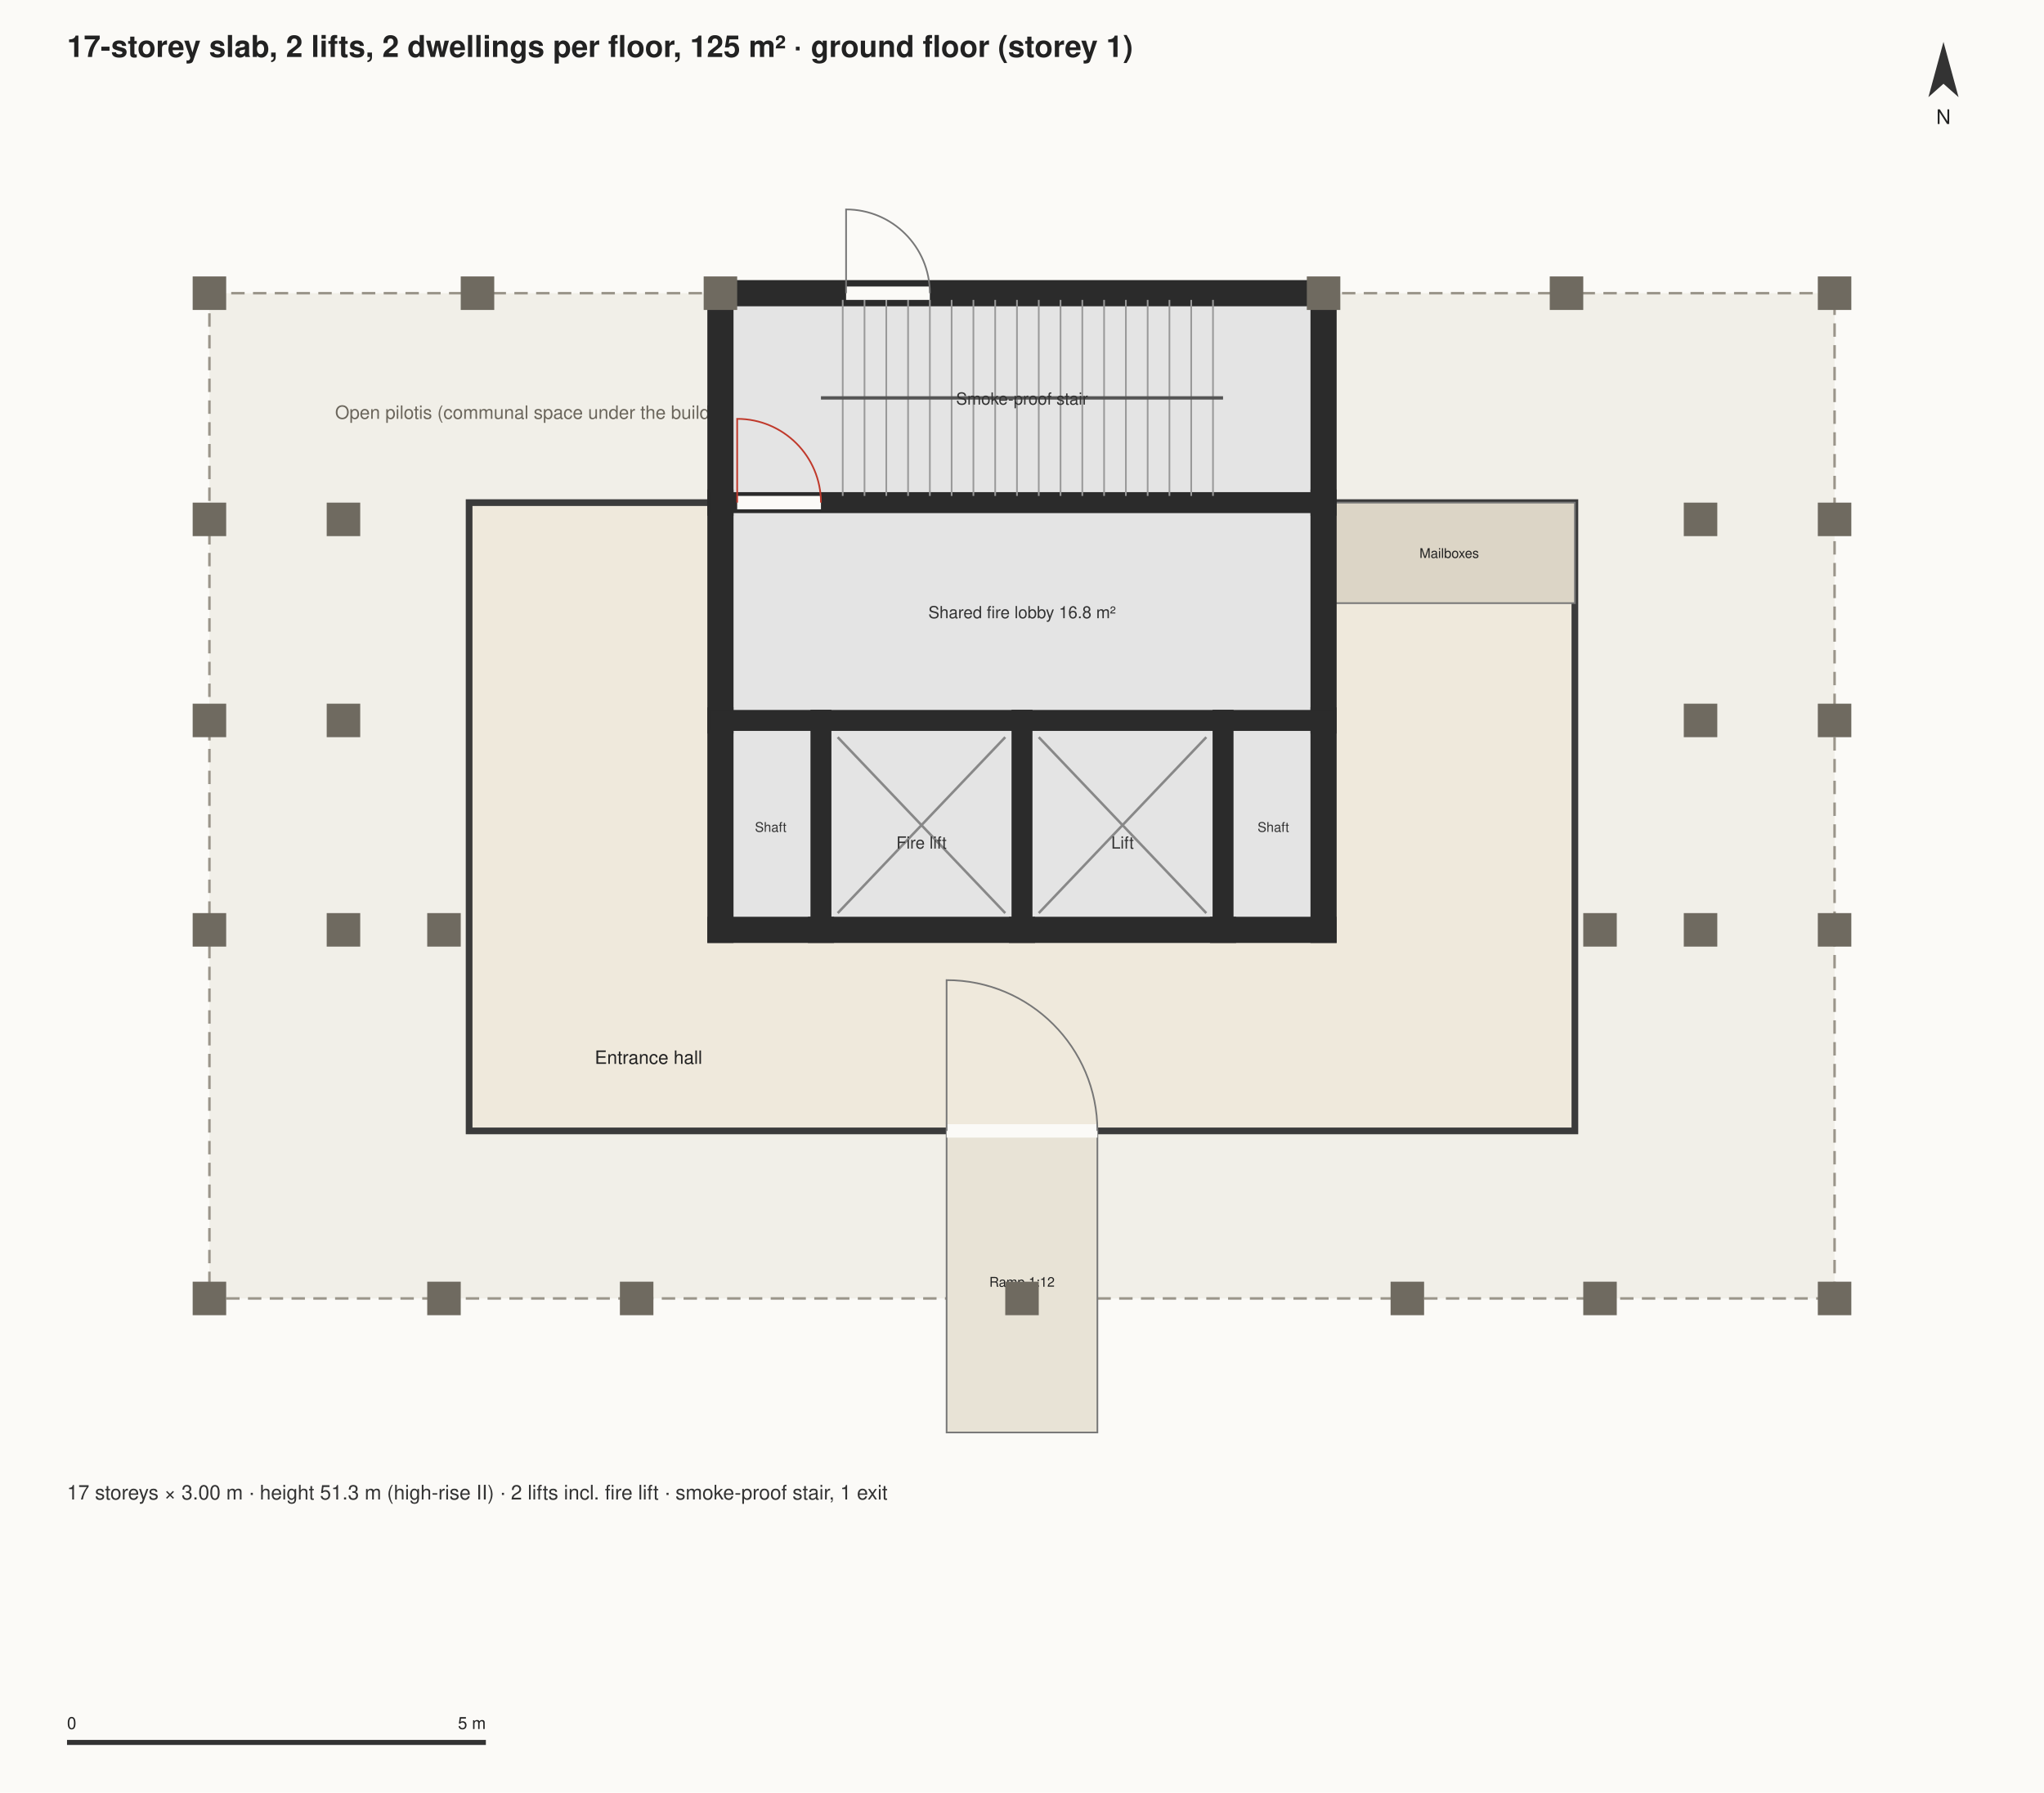
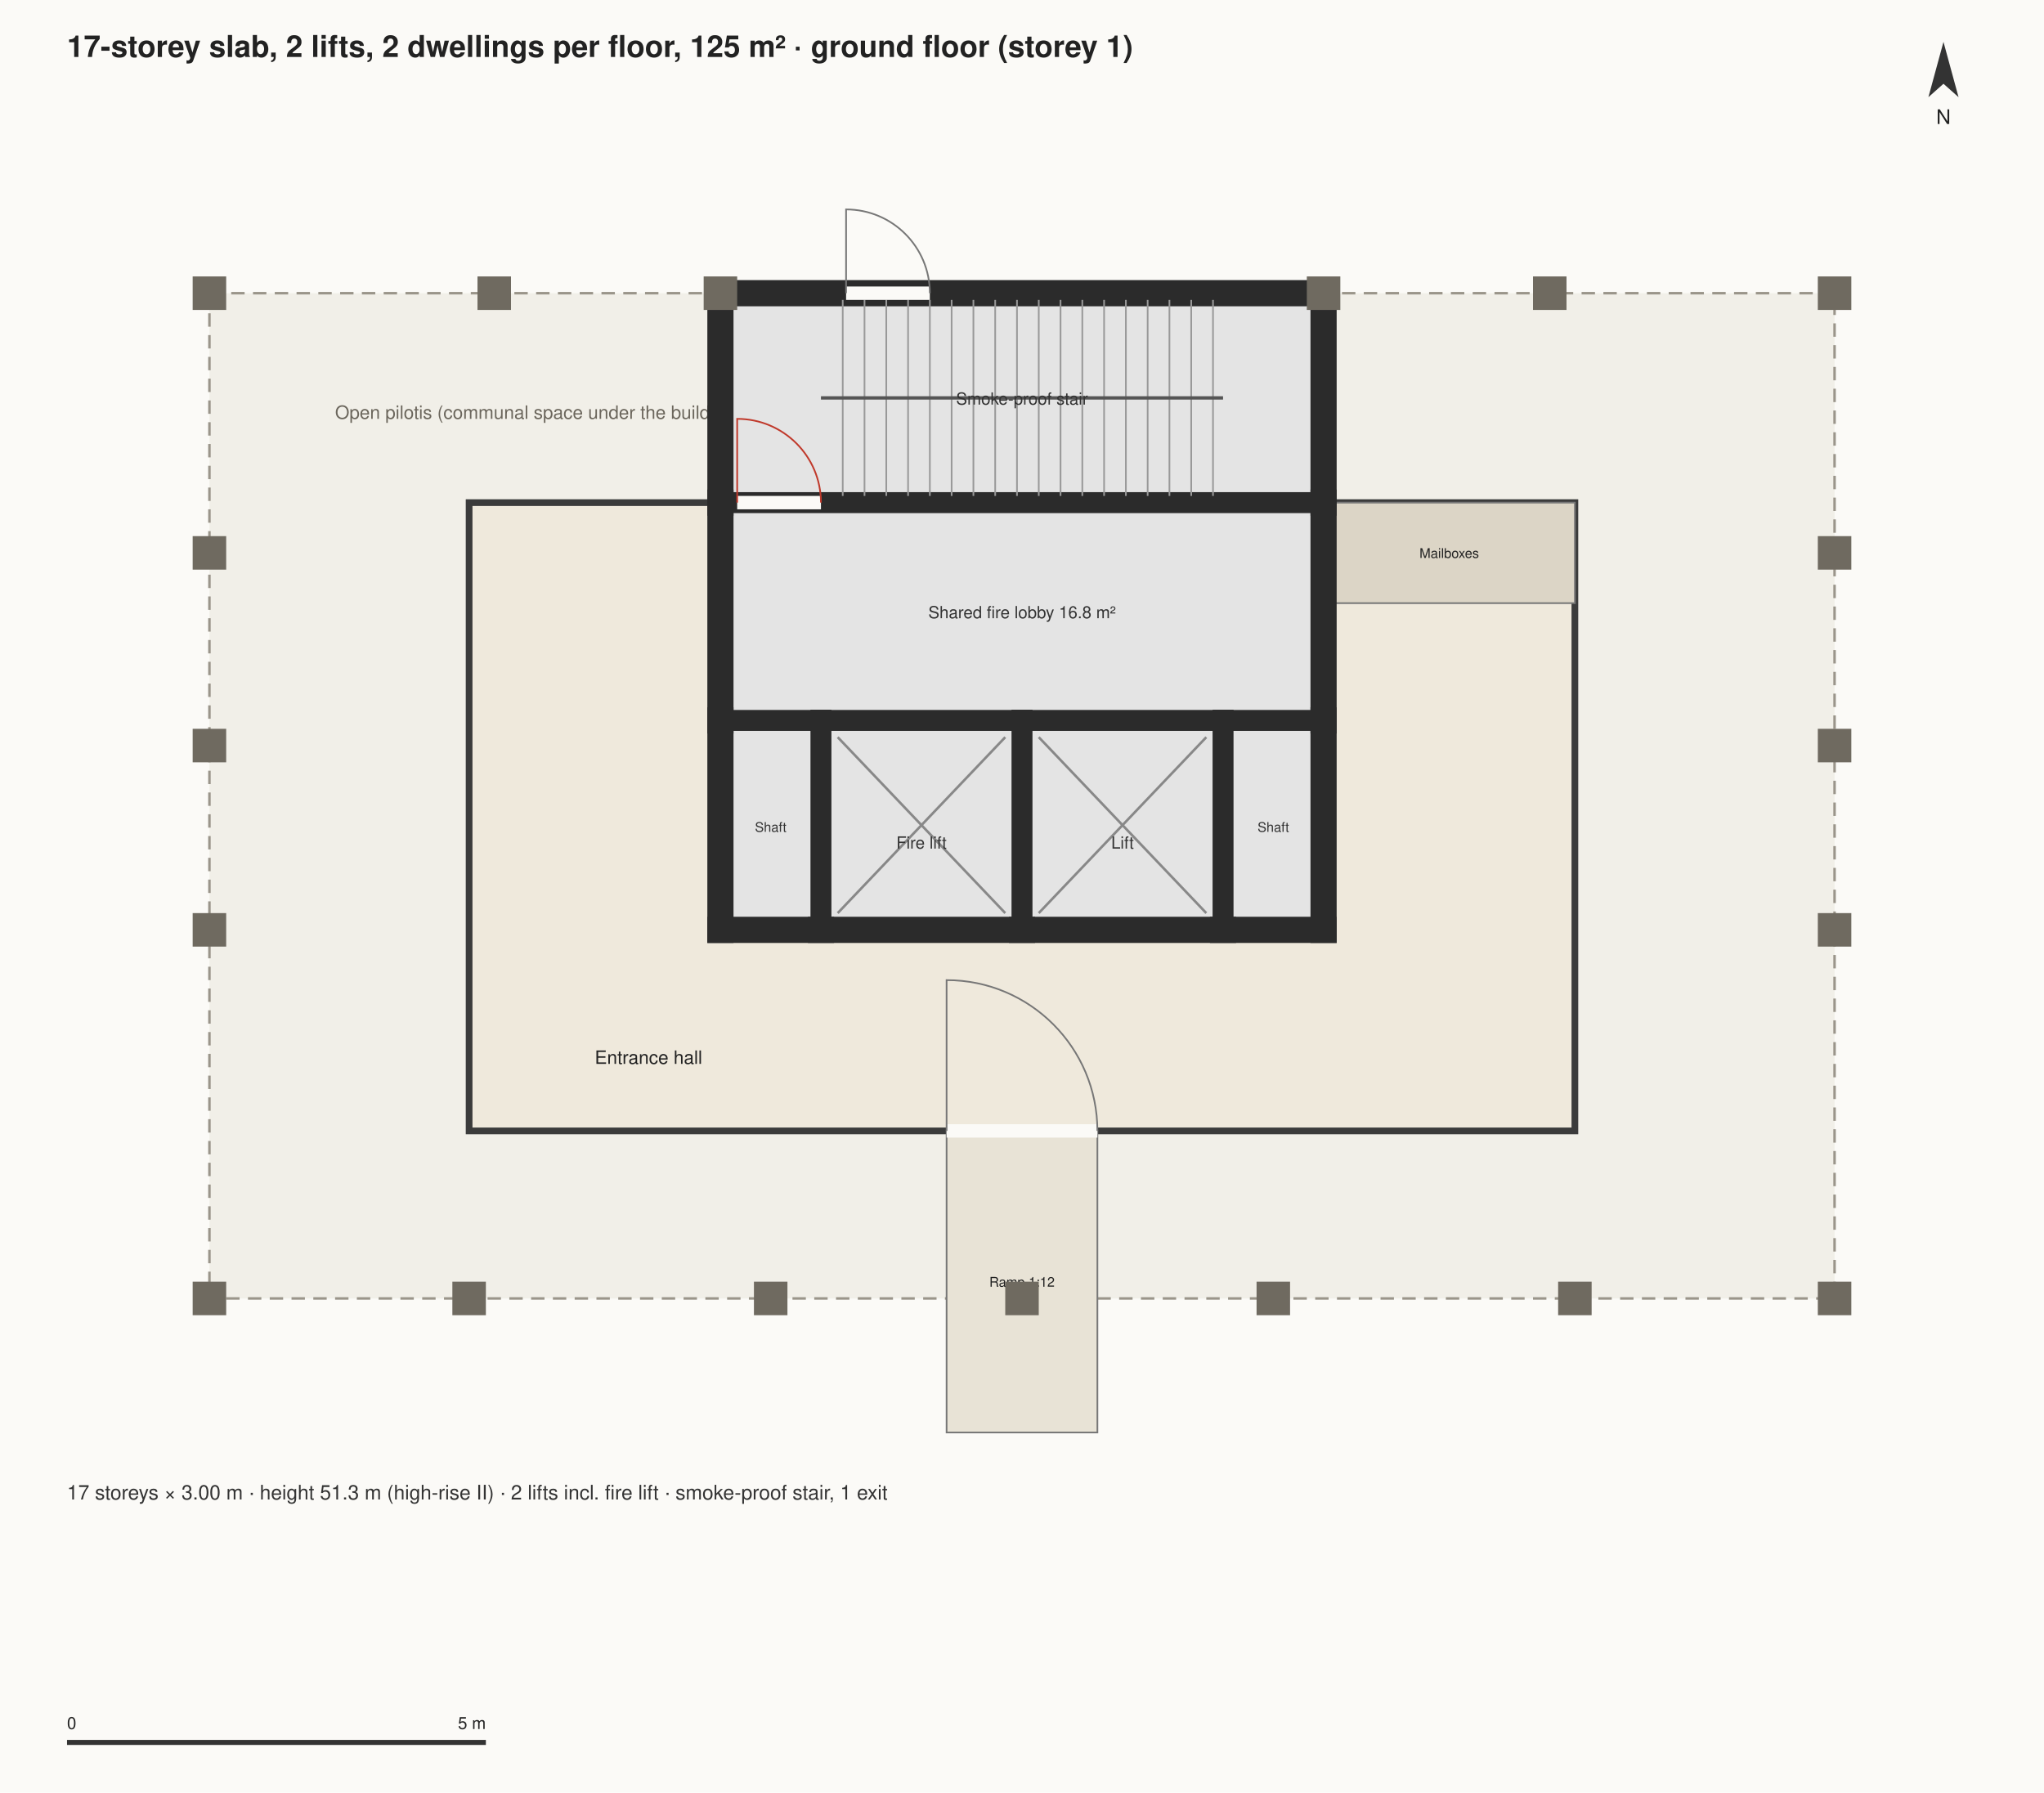
<svg xmlns="http://www.w3.org/2000/svg" width="1220" height="1070" viewBox="0 0 1220 1070" font-family="Helvetica, Arial, sans-serif">
  <rect width="100%" height="100%" fill="#fbfaf7" />
  <rect x="125.0" y="175.0" width="970.0" height="600.0" fill="#f1efe8" stroke="#9a958a" stroke-width="1.5" stroke-dasharray="8 5" />
  <text x="200.0" y="250.0" font-size="11" text-anchor="start" fill="#6b665c" font-weight="normal">Open pilotis (communal space under the building)</text>
  <rect x="280.0" y="300.0" width="660.0" height="375.0" fill="#efe9dc" stroke="#3b3b3b" stroke-width="4" />
  <rect x="790.0" y="300.0" width="150.0" height="60.0" fill="#dcd5c6" stroke="#777" stroke-width="1" />
  <text x="865.0" y="333.0" font-size="8" text-anchor="middle" fill="#222" font-weight="normal">Mailboxes</text>
  <text x="355.0" y="635.0" font-size="11" text-anchor="start" fill="#222" font-weight="normal">Entrance hall</text>
  <rect x="565.0" y="675.0" width="90.0" height="180.0" fill="#e8e3d6" stroke="#777" stroke-width="1" />
  <text x="610.0" y="768.0" font-size="8" text-anchor="middle" fill="#222" font-weight="normal">Ramp 1:12</text>
  <rect x="430.0" y="175.0" width="360.0" height="125.0" fill="#e4e4e4" stroke="none" stroke-width="0" />
  <rect x="430.0" y="300.0" width="360.0" height="130.0" fill="#e4e4e4" stroke="none" stroke-width="0" />
  <rect x="430.0" y="430.0" width="60.0" height="125.0" fill="#e4e4e4" stroke="none" stroke-width="0" />
  <rect x="490.0" y="430.0" width="120.0" height="125.0" fill="#e4e4e4" stroke="none" stroke-width="0" />
  <rect x="610.0" y="430.0" width="120.0" height="125.0" fill="#e4e4e4" stroke="none" stroke-width="0" />
  <rect x="730.0" y="430.0" width="60.0" height="125.0" fill="#e4e4e4" stroke="none" stroke-width="0" />
  <line x1="430.0" y1="175.0" x2="430.0" y2="300.0" stroke="#2b2b2b" stroke-width="15.625" stroke-linecap="square" />
  <line x1="430.0" y1="300.0" x2="430.0" y2="430.0" stroke="#2b2b2b" stroke-width="15.625" stroke-linecap="square" />
  <line x1="430.0" y1="430.0" x2="430.0" y2="555.0" stroke="#2b2b2b" stroke-width="15.625" stroke-linecap="square" />
  <line x1="490.0" y1="430.0" x2="490.0" y2="555.0" stroke="#2b2b2b" stroke-width="12.5" stroke-linecap="square" />
  <line x1="610.0" y1="430.0" x2="610.0" y2="555.0" stroke="#2b2b2b" stroke-width="12.5" stroke-linecap="square" />
  <line x1="730.0" y1="430.0" x2="730.0" y2="555.0" stroke="#2b2b2b" stroke-width="12.5" stroke-linecap="square" />
  <line x1="790.0" y1="175.0" x2="790.0" y2="300.0" stroke="#2b2b2b" stroke-width="15.625" stroke-linecap="square" />
  <line x1="790.0" y1="300.0" x2="790.0" y2="430.0" stroke="#2b2b2b" stroke-width="15.625" stroke-linecap="square" />
  <line x1="790.0" y1="430.0" x2="790.0" y2="555.0" stroke="#2b2b2b" stroke-width="15.625" stroke-linecap="square" />
  <line x1="430.0" y1="175.0" x2="790.0" y2="175.0" stroke="#2b2b2b" stroke-width="15.625" stroke-linecap="square" />
  <line x1="430.0" y1="300.0" x2="790.0" y2="300.0" stroke="#2b2b2b" stroke-width="12.5" stroke-linecap="square" />
  <line x1="430.0" y1="430.0" x2="490.0" y2="430.0" stroke="#2b2b2b" stroke-width="12.5" stroke-linecap="square" />
  <line x1="490.0" y1="430.0" x2="610.0" y2="430.0" stroke="#2b2b2b" stroke-width="12.5" stroke-linecap="square" />
  <line x1="610.0" y1="430.0" x2="730.0" y2="430.0" stroke="#2b2b2b" stroke-width="12.5" stroke-linecap="square" />
  <line x1="730.0" y1="430.0" x2="790.0" y2="430.0" stroke="#2b2b2b" stroke-width="12.5" stroke-linecap="square" />
  <line x1="430.0" y1="555.0" x2="490.0" y2="555.0" stroke="#2b2b2b" stroke-width="15.625" stroke-linecap="square" />
  <line x1="490.0" y1="555.0" x2="610.0" y2="555.0" stroke="#2b2b2b" stroke-width="15.625" stroke-linecap="square" />
  <line x1="610.0" y1="555.0" x2="730.0" y2="555.0" stroke="#2b2b2b" stroke-width="15.625" stroke-linecap="square" />
  <line x1="730.0" y1="555.0" x2="790.0" y2="555.0" stroke="#2b2b2b" stroke-width="15.625" stroke-linecap="square" />
  <line x1="503.0" y1="179.0" x2="503.0" y2="296.0" stroke="#999" stroke-width="1" />
  <line x1="516.0" y1="179.0" x2="516.0" y2="296.0" stroke="#999" stroke-width="1" />
  <line x1="529.0" y1="179.0" x2="529.0" y2="296.0" stroke="#999" stroke-width="1" />
  <line x1="542.0" y1="179.0" x2="542.0" y2="296.0" stroke="#999" stroke-width="1" />
  <line x1="555.0" y1="179.0" x2="555.0" y2="296.0" stroke="#999" stroke-width="1" />
  <line x1="568.0" y1="179.0" x2="568.0" y2="296.0" stroke="#999" stroke-width="1" />
  <line x1="581.0" y1="179.0" x2="581.0" y2="296.0" stroke="#999" stroke-width="1" />
  <line x1="594.0" y1="179.0" x2="594.0" y2="296.0" stroke="#999" stroke-width="1" />
  <line x1="607.0" y1="179.0" x2="607.0" y2="296.0" stroke="#999" stroke-width="1" />
  <line x1="620.0" y1="179.0" x2="620.0" y2="296.0" stroke="#999" stroke-width="1" />
  <line x1="633.0" y1="179.0" x2="633.0" y2="296.0" stroke="#999" stroke-width="1" />
  <line x1="646.0" y1="179.0" x2="646.0" y2="296.0" stroke="#999" stroke-width="1" />
  <line x1="659.0" y1="179.0" x2="659.0" y2="296.0" stroke="#999" stroke-width="1" />
  <line x1="672.0" y1="179.0" x2="672.0" y2="296.0" stroke="#999" stroke-width="1" />
  <line x1="685.0" y1="179.0" x2="685.0" y2="296.0" stroke="#999" stroke-width="1" />
  <line x1="698.0" y1="179.0" x2="698.0" y2="296.0" stroke="#999" stroke-width="1" />
  <line x1="711.0" y1="179.0" x2="711.0" y2="296.0" stroke="#999" stroke-width="1" />
  <line x1="724.0" y1="179.0" x2="724.0" y2="296.0" stroke="#999" stroke-width="1" />
  <line x1="490.0" y1="237.5" x2="730.0" y2="237.5" stroke="#555" stroke-width="2" />
  <text x="610.0" y="241.5" font-size="10" text-anchor="middle" fill="#333" font-weight="normal">Smoke-proof stair</text>
  <text x="610.0" y="369.0" font-size="10" text-anchor="middle" fill="#333" font-weight="normal">Shared fire lobby 16.8 m²</text>
  <text x="460.0" y="496.5" font-size="8" text-anchor="middle" fill="#333" font-weight="normal">Shaft</text>
  <line x1="500.0" y1="440.0" x2="600.0" y2="545.0" stroke="#888" stroke-width="1.5" />
  <line x1="600.0" y1="440.0" x2="500.0" y2="545.0" stroke="#888" stroke-width="1.5" />
  <text x="550.0" y="506.5" font-size="10" text-anchor="middle" fill="#333" font-weight="normal">Fire lift</text>
  <line x1="620.0" y1="440.0" x2="720.0" y2="545.0" stroke="#888" stroke-width="1.5" />
  <line x1="720.0" y1="440.0" x2="620.0" y2="545.0" stroke="#888" stroke-width="1.5" />
  <text x="670.0" y="506.5" font-size="10" text-anchor="middle" fill="#333" font-weight="normal">Lift</text>
  <text x="760.0" y="496.5" font-size="8" text-anchor="middle" fill="#333" font-weight="normal">Shaft</text>
  <rect x="115.0" y="165.0" width="20.0" height="20.0" fill="#6f6a60" stroke="none" stroke-width="0" />
-   <rect x="115.0" y="300.0" width="20.0" height="20.0" fill="#6f6a60" stroke="none" stroke-width="0" />
-   <rect x="115.0" y="420.0" width="20.0" height="20.0" fill="#6f6a60" stroke="none" stroke-width="0" />
+   <rect x="115.0" y="320.0" width="20.0" height="20.0" fill="#6f6a60" stroke="none" stroke-width="0" />
+   <rect x="115.0" y="435.0" width="20.0" height="20.0" fill="#6f6a60" stroke="none" stroke-width="0" />
  <rect x="115.0" y="545.0" width="20.0" height="20.0" fill="#6f6a60" stroke="none" stroke-width="0" />
  <rect x="115.0" y="765.0" width="20.0" height="20.0" fill="#6f6a60" stroke="none" stroke-width="0" />
-   <rect x="195.0" y="300.0" width="20.0" height="20.0" fill="#6f6a60" stroke="none" stroke-width="0" />
-   <rect x="195.0" y="420.0" width="20.0" height="20.0" fill="#6f6a60" stroke="none" stroke-width="0" />
-   <rect x="195.0" y="545.0" width="20.0" height="20.0" fill="#6f6a60" stroke="none" stroke-width="0" />
-   <rect x="255.0" y="545.0" width="20.0" height="20.0" fill="#6f6a60" stroke="none" stroke-width="0" />
-   <rect x="255.0" y="765.0" width="20.0" height="20.0" fill="#6f6a60" stroke="none" stroke-width="0" />
-   <rect x="275.0" y="165.0" width="20.0" height="20.0" fill="#6f6a60" stroke="none" stroke-width="0" />
-   <rect x="370.0" y="765.0" width="20.0" height="20.0" fill="#6f6a60" stroke="none" stroke-width="0" />
+   <rect x="270.0" y="765.0" width="20.0" height="20.0" fill="#6f6a60" stroke="none" stroke-width="0" />
+   <rect x="285.0" y="165.0" width="20.0" height="20.0" fill="#6f6a60" stroke="none" stroke-width="0" />
  <rect x="420.0" y="165.0" width="20.0" height="20.0" fill="#6f6a60" stroke="none" stroke-width="0" />
+   <rect x="450.0" y="765.0" width="20.0" height="20.0" fill="#6f6a60" stroke="none" stroke-width="0" />
  <rect x="600.0" y="765.0" width="20.0" height="20.0" fill="#6f6a60" stroke="none" stroke-width="0" />
+   <rect x="750.0" y="765.0" width="20.0" height="20.0" fill="#6f6a60" stroke="none" stroke-width="0" />
  <rect x="780.0" y="165.0" width="20.0" height="20.0" fill="#6f6a60" stroke="none" stroke-width="0" />
-   <rect x="830.0" y="765.0" width="20.0" height="20.0" fill="#6f6a60" stroke="none" stroke-width="0" />
-   <rect x="925.0" y="165.0" width="20.0" height="20.0" fill="#6f6a60" stroke="none" stroke-width="0" />
-   <rect x="945.0" y="545.0" width="20.0" height="20.0" fill="#6f6a60" stroke="none" stroke-width="0" />
-   <rect x="945.0" y="765.0" width="20.0" height="20.0" fill="#6f6a60" stroke="none" stroke-width="0" />
-   <rect x="1005.0" y="300.0" width="20.0" height="20.0" fill="#6f6a60" stroke="none" stroke-width="0" />
-   <rect x="1005.0" y="420.0" width="20.0" height="20.0" fill="#6f6a60" stroke="none" stroke-width="0" />
-   <rect x="1005.0" y="545.0" width="20.0" height="20.0" fill="#6f6a60" stroke="none" stroke-width="0" />
+   <rect x="915.0" y="165.0" width="20.0" height="20.0" fill="#6f6a60" stroke="none" stroke-width="0" />
+   <rect x="930.0" y="765.0" width="20.0" height="20.0" fill="#6f6a60" stroke="none" stroke-width="0" />
  <rect x="1085.0" y="165.0" width="20.0" height="20.0" fill="#6f6a60" stroke="none" stroke-width="0" />
-   <rect x="1085.0" y="300.0" width="20.0" height="20.0" fill="#6f6a60" stroke="none" stroke-width="0" />
-   <rect x="1085.0" y="420.0" width="20.0" height="20.0" fill="#6f6a60" stroke="none" stroke-width="0" />
+   <rect x="1085.0" y="320.0" width="20.0" height="20.0" fill="#6f6a60" stroke="none" stroke-width="0" />
+   <rect x="1085.0" y="435.0" width="20.0" height="20.0" fill="#6f6a60" stroke="none" stroke-width="0" />
  <rect x="1085.0" y="545.0" width="20.0" height="20.0" fill="#6f6a60" stroke="none" stroke-width="0" />
  <rect x="1085.0" y="765.0" width="20.0" height="20.0" fill="#6f6a60" stroke="none" stroke-width="0" />
  <rect x="565.0" y="671.0" width="90.0" height="8" fill="#fbfaf7" />
  <path d="M565.0,675.0 L565.0,585.0 A90.0,90.0 0 0,1 655.0,675.0" fill="none" stroke="#777" stroke-width="1" />
  <rect x="505.0" y="171.0" width="50.0" height="8" fill="#fbfaf7" />
  <path d="M505.0,175.0 L505.0,125.0 A50.0,50.0 0 0,1 555.0,175.0" fill="none" stroke="#777" stroke-width="1" />
  <rect x="440.0" y="296.0" width="50.0" height="8" fill="#fbfaf7" />
  <path d="M440.0,300.0 L440.0,250.0 A50.0,50.0 0 0,1 490.0,300.0" fill="none" stroke="#c0392b" stroke-width="1" />
  <path d="M1160.0,25 L1151.0,58 L1160.0,50 L1169.0,58 Z" fill="#333" />
  <text x="1160.0" y="74.0" font-size="12" text-anchor="middle" fill="#222" font-weight="normal">N</text>
  <line x1="40.0" y1="1040.0" x2="290.0" y2="1040.0" stroke="#333" stroke-width="3" />
  <text x="40.0" y="1032.0" font-size="10" text-anchor="start" fill="#222" font-weight="normal">0</text>
  <text x="290.0" y="1032.0" font-size="10" text-anchor="end" fill="#222" font-weight="normal">5 m</text>
  <text x="40.0" y="34.0" font-size="18" text-anchor="start" fill="#222" font-weight="bold">17-storey slab, 2 lifts, 2 dwellings per floor, 125 m² · ground floor (storey 1)</text>
  <text x="40.0" y="895.0" font-size="12" text-anchor="start" fill="#333" font-weight="normal">17 storeys × 3.00 m · height 51.3 m (high-rise II) · 2 lifts incl. fire lift · smoke-proof stair, 1 exit</text>
</svg>
